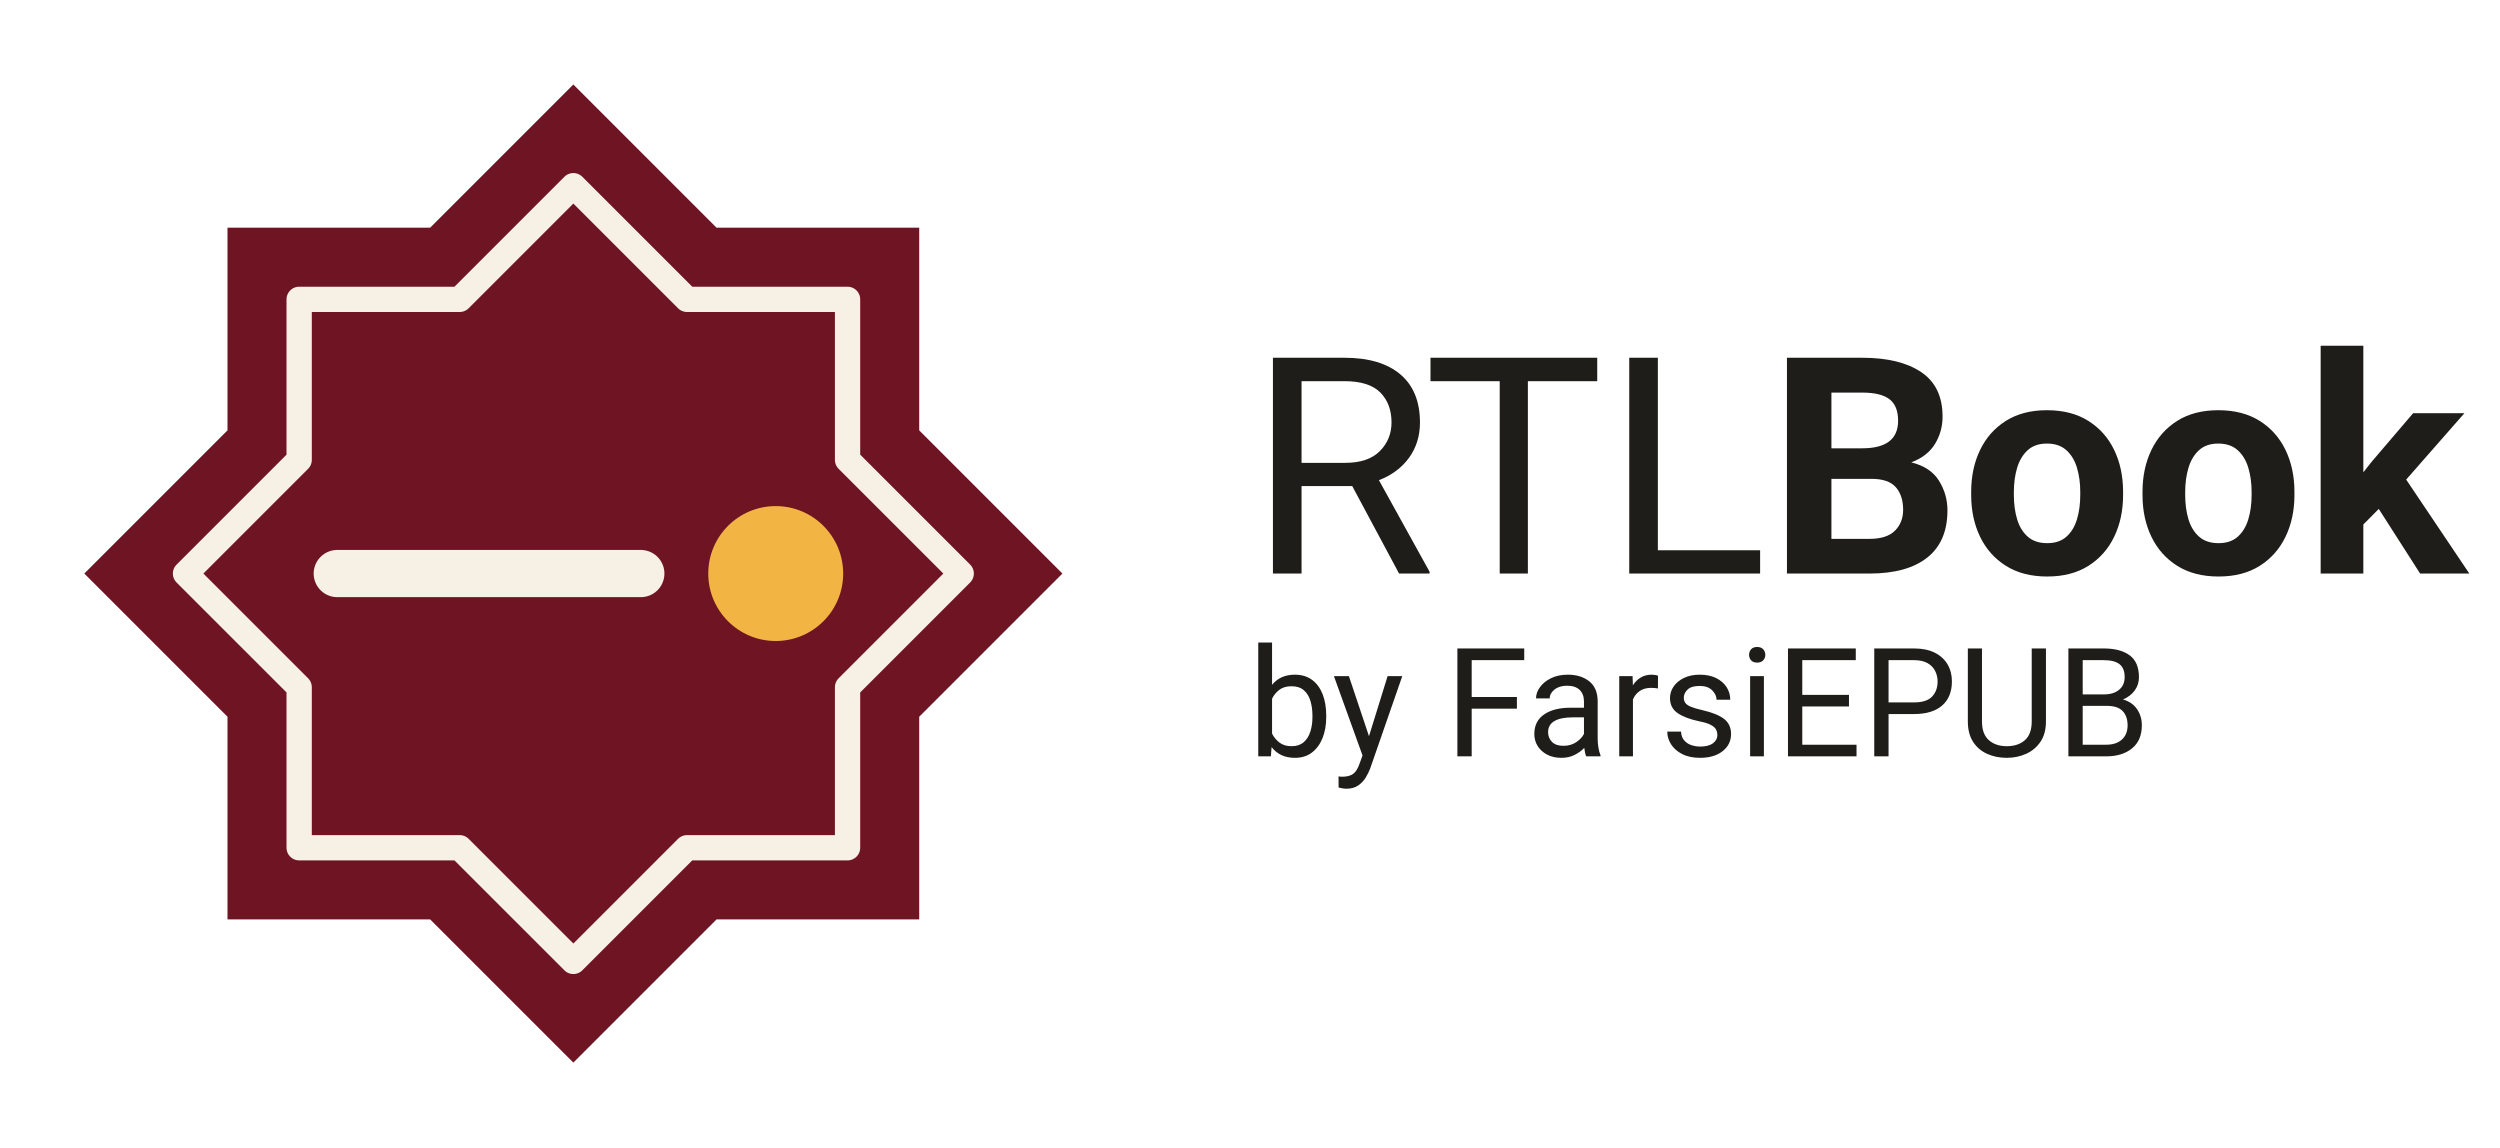
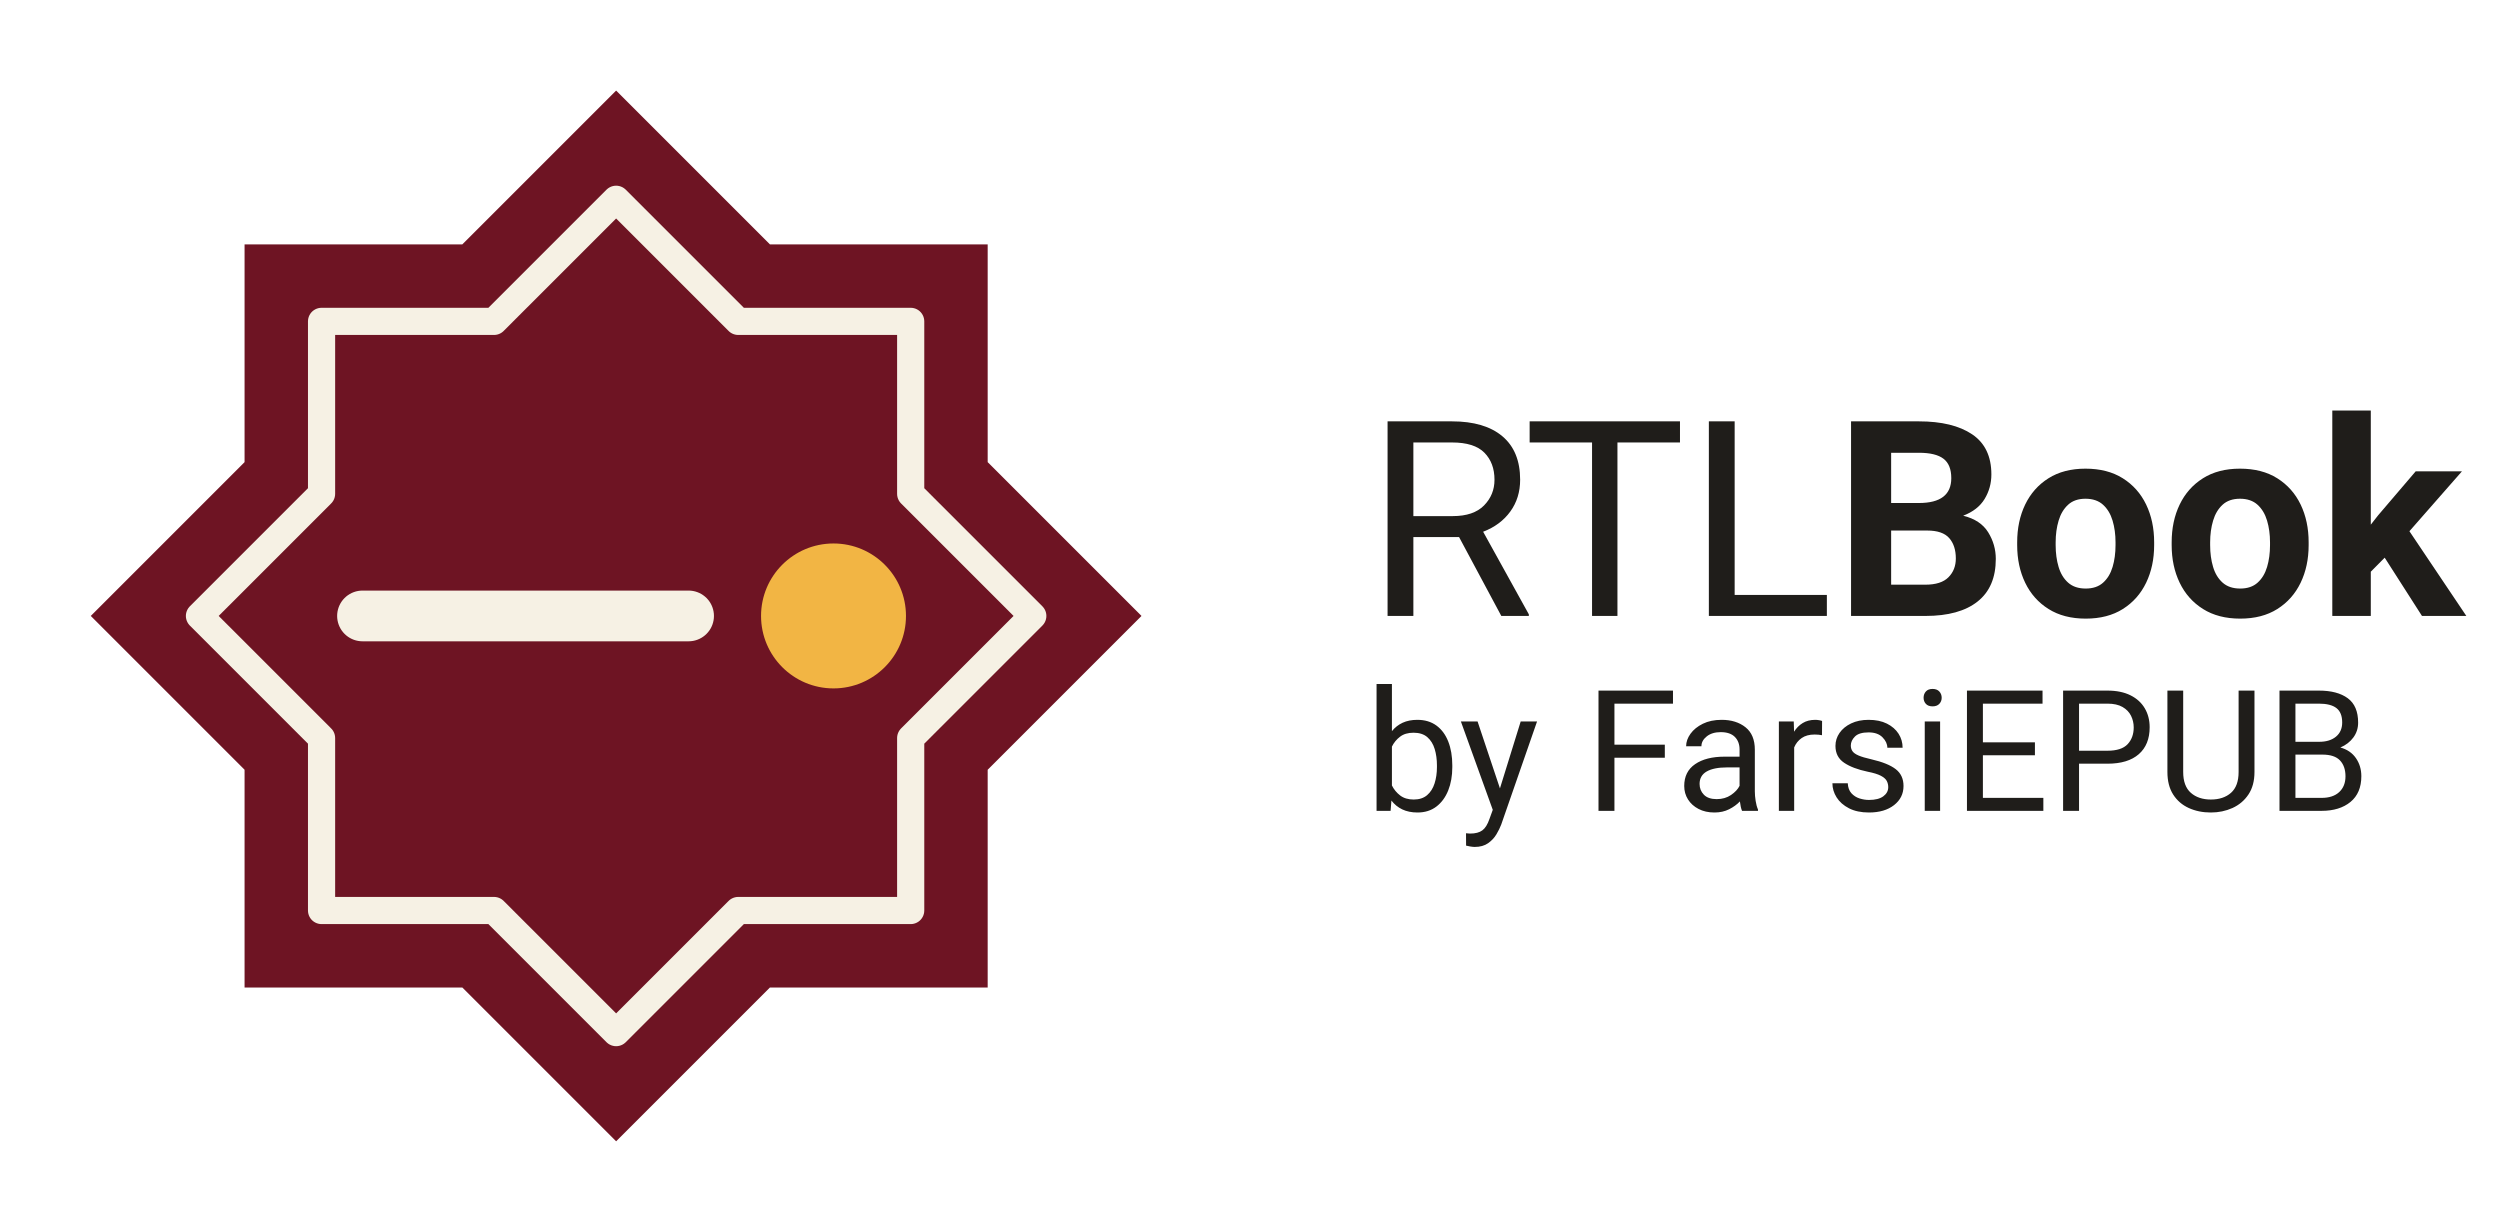
- <svg xmlns="http://www.w3.org/2000/svg" viewBox="-2 -2 148.25 68.00" width="1482" height="680" role="img" aria-label="RTLBook by FarsiEPUB">
+ <svg xmlns="http://www.w3.org/2000/svg" viewBox="-2 -2 137.98 68.00" width="1380" height="680" role="img" aria-label="RTLBook by FarsiEPUB">
  <g transform="translate(0 0)">
    <path d="M32.00 3.00L40.49 11.49L52.51 11.49L52.51 23.51L61.00 32.00L52.51 40.49L52.51 52.51L40.49 52.51L32.00 61.00L23.51 52.51L11.49 52.51L11.49 40.49L3.00 32.00L11.49 23.51L11.49 11.49L23.51 11.49Z" fill="#6E1423" />
    <path d="M32.00 9.00L38.74 15.74L48.26 15.74L48.26 25.26L55.00 32.00L48.26 38.74L48.26 48.26L38.74 48.26L32.00 55.00L25.26 48.26L15.74 48.26L15.74 38.74L9.00 32.00L15.74 25.26L15.74 15.74L25.26 15.74Z" fill="none" stroke="#F6F1E4" stroke-width="1.5" stroke-linejoin="round" />
    <circle cx="44" cy="32" r="5" fill="none" />
    <circle cx="44" cy="32" r="4" fill="#F2B544" />
    <path d="M36 32H18" stroke="#F6F1E4" stroke-width="2.8" stroke-linecap="round" fill="none" />
  </g>
-   <path fill="#1f1d1a" d="M80.965 32.0 78.188 26.814H75.182V32.0H73.485V19.203H77.722Q79.875 19.203 81.04 20.188Q82.204 21.172 82.204 23.044Q82.204 24.239 81.558 25.131Q80.912 26.023 79.77 26.463L82.775 31.895V32.0ZM77.722 20.592H75.182V25.435H77.774Q79.137 25.435 79.827 24.736Q80.517 24.037 80.517 23.044Q80.517 21.937 79.853 21.264Q79.189 20.592 77.722 20.592ZM92.716 19.203V20.592H88.603V32.0H86.933V20.592H82.828V19.203ZM102.375 30.62V32.0H94.614V19.203H96.311V30.62Z" />
-   <path fill="#1f1d1a" d="M108.861 32.0H103.966V19.203H108.431Q110.663 19.203 111.929 20.056Q113.194 20.908 113.194 22.692Q113.194 23.571 112.75 24.305Q112.307 25.039 111.34 25.408Q112.482 25.689 112.983 26.498Q113.484 27.307 113.484 28.247Q113.484 30.102 112.289 31.051Q111.094 32.0 108.861 32.0ZM108.431 21.269H106.603V24.573H108.431Q110.558 24.573 110.558 22.938Q110.558 22.051 110.043 21.66Q109.529 21.269 108.431 21.269ZM110.856 28.221Q110.856 27.377 110.421 26.88Q109.986 26.384 108.976 26.384H106.603V29.943H108.861Q109.89 29.943 110.373 29.456Q110.856 28.968 110.856 28.221ZM114.891 27.342V27.157Q114.891 25.769 115.418 24.674Q115.945 23.58 116.947 22.947Q117.949 22.314 119.382 22.314Q120.832 22.314 121.838 22.947Q122.845 23.58 123.372 24.674Q123.899 25.769 123.899 27.157V27.342Q123.899 28.722 123.372 29.816Q122.845 30.91 121.843 31.543Q120.841 32.176 119.399 32.176Q117.958 32.176 116.952 31.543Q115.945 30.91 115.418 29.816Q114.891 28.722 114.891 27.342ZM117.422 27.157V27.342Q117.422 28.133 117.615 28.779Q117.809 29.425 118.244 29.812Q118.679 30.198 119.399 30.198Q120.111 30.198 120.542 29.812Q120.973 29.425 121.166 28.779Q121.359 28.133 121.359 27.342V27.157Q121.359 26.384 121.166 25.733Q120.973 25.083 120.538 24.688Q120.103 24.292 119.382 24.292Q118.67 24.292 118.239 24.688Q117.809 25.083 117.615 25.733Q117.422 26.384 117.422 27.157ZM125.051 27.342V27.157Q125.051 25.769 125.578 24.674Q126.105 23.58 127.107 22.947Q128.109 22.314 129.542 22.314Q130.992 22.314 131.999 22.947Q133.005 23.58 133.532 24.674Q134.06 25.769 134.06 27.157V27.342Q134.06 28.722 133.532 29.816Q133.005 30.91 132.003 31.543Q131.001 32.176 129.56 32.176Q128.118 32.176 127.112 31.543Q126.105 30.91 125.578 29.816Q125.051 28.722 125.051 27.342ZM127.582 27.157V27.342Q127.582 28.133 127.775 28.779Q127.969 29.425 128.404 29.812Q128.839 30.198 129.56 30.198Q130.271 30.198 130.702 29.812Q131.133 29.425 131.326 28.779Q131.52 28.133 131.52 27.342V27.157Q131.52 26.384 131.326 25.733Q131.133 25.083 130.698 24.688Q130.263 24.292 129.542 24.292Q128.83 24.292 128.399 24.688Q127.969 25.083 127.775 25.733Q127.582 26.384 127.582 27.157ZM141.513 32.0 139.061 28.168 138.146 29.091V32.0H135.615V18.491H138.146V25.997L138.63 25.382L141.1 22.49H144.141L140.687 26.428L144.431 32.0Z" />
-   <path fill="#1f1d1a" d="M76.645 40.423V40.515Q76.645 41.21 76.427 41.755Q76.21 42.299 75.797 42.614Q75.384 42.928 74.795 42.928Q74.329 42.928 73.984 42.763Q73.639 42.598 73.406 42.291L73.362 42.84H72.615V36.09H73.433V38.599Q73.666 38.309 74.002 38.153Q74.338 37.997 74.786 37.997Q75.384 37.997 75.799 38.3Q76.214 38.604 76.43 39.151Q76.645 39.698 76.645 40.423ZM75.828 40.515V40.423Q75.828 39.948 75.709 39.553Q75.59 39.157 75.318 38.92Q75.045 38.683 74.584 38.683Q74.14 38.683 73.863 38.896Q73.586 39.109 73.433 39.421V41.491Q73.591 41.807 73.872 42.023Q74.153 42.238 74.593 42.238Q75.032 42.238 75.305 42.005Q75.577 41.772 75.702 41.379Q75.828 40.986 75.828 40.515ZM77.99 38.085 79.181 41.645 80.284 38.085H81.154L79.247 43.574Q79.159 43.807 78.994 44.086Q78.829 44.365 78.548 44.563Q78.267 44.76 77.836 44.76Q77.739 44.76 77.59 44.734Q77.44 44.708 77.379 44.69L77.375 44.031Q77.41 44.035 77.487 44.042Q77.563 44.048 77.594 44.048Q78.012 44.048 78.242 43.879Q78.473 43.71 78.623 43.271L78.798 42.787L77.102 38.085ZM87.952 39.32V40.014H85.271V42.84H84.423V36.442H88.387V37.136H85.271V39.32ZM92.061 42.84Q92.021 42.752 91.993 42.618Q91.964 42.484 91.947 42.339Q91.718 42.581 91.375 42.754Q91.033 42.928 90.593 42.928Q90.11 42.928 89.747 42.739Q89.385 42.55 89.185 42.231Q88.985 41.913 88.985 41.517Q88.985 40.753 89.565 40.355Q90.145 39.957 91.125 39.957H91.929V39.579Q91.929 39.157 91.677 38.905Q91.424 38.652 90.927 38.652Q90.466 38.652 90.182 38.878Q89.899 39.105 89.899 39.403H89.086Q89.086 39.061 89.319 38.738Q89.552 38.415 89.976 38.206Q90.4 37.997 90.976 37.997Q91.749 37.997 92.246 38.393Q92.742 38.788 92.742 39.588V41.803Q92.742 42.04 92.784 42.308Q92.826 42.576 92.909 42.77V42.84ZM90.712 42.216Q91.151 42.216 91.474 41.996Q91.797 41.777 91.929 41.508V40.528H91.257Q90.558 40.528 90.18 40.746Q89.802 40.964 89.802 41.407Q89.802 41.746 90.031 41.981Q90.259 42.216 90.712 42.216ZM96.319 38.059 96.315 38.815Q96.135 38.779 95.919 38.779Q95.502 38.779 95.234 38.966Q94.966 39.153 94.834 39.465V42.84H94.021V38.085H94.812L94.83 38.63Q95.01 38.34 95.289 38.169Q95.568 37.997 95.959 37.997Q96.047 37.997 96.161 38.017Q96.275 38.037 96.319 38.059ZM99.839 41.579Q99.839 41.403 99.762 41.251Q99.686 41.1 99.45 40.975Q99.215 40.849 98.745 40.757Q97.95 40.59 97.49 40.28Q97.031 39.97 97.031 39.386Q97.031 39.008 97.249 38.694Q97.466 38.38 97.864 38.188Q98.262 37.997 98.793 37.997Q99.365 37.997 99.769 38.199Q100.173 38.402 100.389 38.738Q100.604 39.074 100.604 39.483H99.791Q99.791 39.188 99.534 38.927Q99.277 38.665 98.793 38.665Q98.288 38.665 98.068 38.885Q97.849 39.105 97.849 39.364Q97.849 39.54 97.937 39.667Q98.024 39.795 98.26 39.896Q98.495 39.997 98.943 40.098Q99.822 40.3 100.237 40.621Q100.652 40.942 100.652 41.517Q100.652 42.141 100.149 42.535Q99.646 42.928 98.815 42.928Q98.187 42.928 97.752 42.704Q97.317 42.48 97.093 42.124Q96.869 41.768 96.869 41.372H97.686Q97.704 41.706 97.879 41.902Q98.055 42.097 98.31 42.179Q98.565 42.26 98.815 42.26Q99.312 42.26 99.576 42.067Q99.839 41.873 99.839 41.579ZM101.72 36.824Q101.72 36.626 101.841 36.49Q101.962 36.354 102.199 36.354Q102.432 36.354 102.557 36.49Q102.683 36.626 102.683 36.824Q102.683 37.013 102.557 37.147Q102.432 37.281 102.199 37.281Q101.962 37.281 101.841 37.147Q101.72 37.013 101.72 36.824ZM102.599 38.085V42.84H101.782V38.085ZM108.092 42.15V42.84H104.027V36.442H108.048V37.136H104.875V39.193H107.644V39.882H104.875V42.15ZM111.502 40.331H109.991V42.84H109.143V36.442H111.502Q112.228 36.442 112.729 36.692Q113.229 36.943 113.489 37.384Q113.748 37.826 113.748 38.393Q113.748 39.32 113.17 39.825Q112.592 40.331 111.502 40.331ZM111.502 37.136H109.991V39.641H111.502Q112.25 39.641 112.575 39.294Q112.9 38.946 112.9 38.402Q112.9 38.072 112.757 37.782Q112.614 37.492 112.307 37.314Q111.999 37.136 111.502 37.136ZM118.481 36.442H119.325V40.77Q119.325 41.491 119.004 41.97Q118.683 42.449 118.154 42.688Q117.624 42.928 117.004 42.928Q116.354 42.928 115.829 42.688Q115.304 42.449 114.998 41.97Q114.693 41.491 114.693 40.77V36.442H115.532V40.77Q115.532 41.522 115.939 41.88Q116.345 42.238 117.004 42.238Q117.672 42.238 118.077 41.88Q118.481 41.522 118.481 40.77ZM122.897 42.84H120.656V36.442H122.752Q123.737 36.442 124.288 36.848Q124.84 37.255 124.84 38.147Q124.84 38.59 124.587 38.935Q124.334 39.28 123.895 39.469Q124.436 39.619 124.723 40.036Q125.011 40.454 125.011 40.994Q125.011 41.891 124.433 42.365Q123.855 42.84 122.897 42.84ZM122.752 37.136H121.504V39.166H122.779Q123.328 39.166 123.66 38.894Q123.992 38.621 123.992 38.138Q123.992 37.611 123.686 37.373Q123.381 37.136 122.752 37.136ZM124.167 41.003Q124.167 40.467 123.875 40.157Q123.583 39.847 122.937 39.847H121.504V42.15H122.897Q123.5 42.15 123.833 41.84Q124.167 41.53 124.167 41.003Z" />
+   <path fill="#1f1d1a" d="M80.862 32.0 78.531 27.647H76.008V32.0H74.584V21.259H78.14Q79.947 21.259 80.925 22.085Q81.902 22.911 81.902 24.483Q81.902 25.486 81.36 26.235Q80.818 26.984 79.859 27.352L82.382 31.911V32.0ZM78.14 22.424H76.008V26.489H78.184Q79.328 26.489 79.907 25.903Q80.486 25.316 80.486 24.483Q80.486 23.553 79.929 22.989Q79.372 22.424 78.14 22.424ZM90.725 21.259V22.424H87.273V32.0H85.871V22.424H82.426V21.259ZM98.833 30.842V32.0H92.319V21.259H93.743V30.842Z" />
+   <path fill="#1f1d1a" d="M104.277 32.0H100.168V21.259H103.916Q105.789 21.259 106.852 21.974Q107.914 22.69 107.914 24.188Q107.914 24.925 107.542 25.541Q107.169 26.157 106.357 26.467Q107.317 26.703 107.737 27.382Q108.158 28.061 108.158 28.85Q108.158 30.407 107.154 31.203Q106.151 32.0 104.277 32.0ZM103.916 22.993H102.381V25.766H103.916Q105.701 25.766 105.701 24.394Q105.701 23.649 105.269 23.321Q104.838 22.993 103.916 22.993ZM105.952 28.828Q105.952 28.12 105.587 27.703Q105.221 27.286 104.373 27.286H102.381V30.274H104.277Q105.14 30.274 105.546 29.864Q105.952 29.455 105.952 28.828ZM109.338 28.09V27.935Q109.338 26.77 109.78 25.851Q110.223 24.933 111.064 24.402Q111.905 23.87 113.108 23.87Q114.325 23.87 115.169 24.402Q116.014 24.933 116.457 25.851Q116.899 26.77 116.899 27.935V28.09Q116.899 29.248 116.457 30.167Q116.014 31.085 115.173 31.616Q114.332 32.148 113.122 32.148Q111.912 32.148 111.068 31.616Q110.223 31.085 109.78 30.167Q109.338 29.248 109.338 28.09ZM111.462 27.935V28.09Q111.462 28.754 111.625 29.296Q111.787 29.839 112.152 30.163Q112.517 30.488 113.122 30.488Q113.72 30.488 114.081 30.163Q114.443 29.839 114.605 29.296Q114.767 28.754 114.767 28.09V27.935Q114.767 27.286 114.605 26.74Q114.443 26.194 114.078 25.862Q113.712 25.53 113.108 25.53Q112.51 25.53 112.149 25.862Q111.787 26.194 111.625 26.74Q111.462 27.286 111.462 27.935ZM117.866 28.09V27.935Q117.866 26.77 118.308 25.851Q118.751 24.933 119.592 24.402Q120.433 23.87 121.636 23.87Q122.853 23.87 123.697 24.402Q124.542 24.933 124.985 25.851Q125.427 26.77 125.427 27.935V28.09Q125.427 29.248 124.985 30.167Q124.542 31.085 123.701 31.616Q122.86 32.148 121.65 32.148Q120.44 32.148 119.596 31.616Q118.751 31.085 118.308 30.167Q117.866 29.248 117.866 28.09ZM119.99 27.935V28.09Q119.99 28.754 120.153 29.296Q120.315 29.839 120.68 30.163Q121.045 30.488 121.65 30.488Q122.248 30.488 122.609 30.163Q122.971 29.839 123.133 29.296Q123.295 28.754 123.295 28.09V27.935Q123.295 27.286 123.133 26.74Q122.971 26.194 122.606 25.862Q122.24 25.53 121.636 25.53Q121.038 25.53 120.676 25.862Q120.315 26.194 120.153 26.74Q119.99 27.286 119.99 27.935ZM131.683 32.0 129.625 28.784 128.858 29.558V32.0H126.733V20.661H128.858V26.961L129.263 26.445L131.336 24.018H133.889L130.99 27.323L134.132 32.0Z" />
+   <path fill="#1f1d1a" d="M78.157 40.251V40.347Q78.157 41.068 77.931 41.633Q77.705 42.198 77.277 42.524Q76.848 42.85 76.237 42.85Q75.754 42.85 75.396 42.679Q75.038 42.508 74.796 42.189L74.751 42.759H73.976V35.756H74.824V38.359Q75.065 38.058 75.414 37.896Q75.763 37.735 76.228 37.735Q76.848 37.735 77.279 38.049Q77.71 38.364 77.933 38.931Q78.157 39.499 78.157 40.251ZM77.309 40.347V40.251Q77.309 39.759 77.186 39.349Q77.062 38.938 76.78 38.692Q76.497 38.446 76.018 38.446Q75.558 38.446 75.271 38.667Q74.983 38.888 74.824 39.212V41.359Q74.988 41.688 75.28 41.911Q75.572 42.134 76.027 42.134Q76.483 42.134 76.766 41.893Q77.049 41.651 77.179 41.243Q77.309 40.835 77.309 40.347ZM79.552 37.826 80.787 41.519 81.932 37.826H82.835L80.856 43.52Q80.765 43.762 80.594 44.052Q80.423 44.341 80.131 44.546Q79.839 44.751 79.392 44.751Q79.292 44.751 79.137 44.724Q78.982 44.697 78.918 44.678L78.914 43.995Q78.95 43.999 79.03 44.006Q79.11 44.013 79.141 44.013Q79.575 44.013 79.814 43.837Q80.053 43.662 80.208 43.206L80.391 42.704L78.631 37.826ZM89.888 39.107V39.827H87.107V42.759H86.227V36.121H90.339V36.841H87.107V39.107ZM94.151 42.759Q94.11 42.668 94.08 42.529Q94.05 42.39 94.032 42.239Q93.795 42.49 93.439 42.67Q93.084 42.85 92.628 42.85Q92.126 42.85 91.75 42.654Q91.374 42.458 91.167 42.128Q90.959 41.797 90.959 41.387Q90.959 40.593 91.561 40.181Q92.163 39.768 93.18 39.768H94.014V39.376Q94.014 38.938 93.752 38.676Q93.49 38.414 92.974 38.414Q92.496 38.414 92.202 38.649Q91.908 38.884 91.908 39.194H91.064Q91.064 38.838 91.306 38.503Q91.547 38.168 91.987 37.951Q92.427 37.735 93.025 37.735Q93.827 37.735 94.342 38.145Q94.857 38.555 94.857 39.385V41.683Q94.857 41.929 94.901 42.207Q94.944 42.485 95.031 42.686V42.759ZM92.751 42.112Q93.207 42.112 93.542 41.884Q93.877 41.656 94.014 41.378V40.361H93.316Q92.591 40.361 92.199 40.586Q91.807 40.812 91.807 41.273Q91.807 41.624 92.044 41.868Q92.281 42.112 92.751 42.112ZM98.569 37.798 98.564 38.583Q98.377 38.546 98.154 38.546Q97.721 38.546 97.443 38.74Q97.164 38.934 97.028 39.257V42.759H96.184V37.826H97.005L97.023 38.391Q97.21 38.09 97.5 37.912Q97.789 37.735 98.195 37.735Q98.286 37.735 98.405 37.755Q98.523 37.776 98.569 37.798ZM102.221 41.45Q102.221 41.268 102.141 41.111Q102.061 40.954 101.817 40.824Q101.573 40.694 101.085 40.598Q100.26 40.425 99.784 40.103Q99.307 39.782 99.307 39.175Q99.307 38.783 99.533 38.457Q99.759 38.131 100.171 37.933Q100.584 37.735 101.136 37.735Q101.728 37.735 102.148 37.944Q102.567 38.154 102.791 38.503Q103.014 38.852 103.014 39.276H102.171Q102.171 38.97 101.904 38.699Q101.637 38.428 101.136 38.428Q100.611 38.428 100.383 38.656Q100.155 38.884 100.155 39.153Q100.155 39.335 100.247 39.467Q100.338 39.599 100.582 39.704Q100.826 39.809 101.291 39.914Q102.202 40.124 102.633 40.457Q103.064 40.789 103.064 41.387Q103.064 42.034 102.542 42.442Q102.02 42.85 101.158 42.85Q100.506 42.85 100.055 42.618Q99.604 42.385 99.371 42.016Q99.139 41.647 99.139 41.236H99.987Q100.005 41.583 100.187 41.786Q100.37 41.988 100.634 42.073Q100.899 42.157 101.158 42.157Q101.674 42.157 101.947 41.957Q102.221 41.756 102.221 41.45ZM104.172 36.517Q104.172 36.312 104.297 36.171Q104.423 36.029 104.669 36.029Q104.911 36.029 105.041 36.171Q105.171 36.312 105.171 36.517Q105.171 36.713 105.041 36.852Q104.911 36.991 104.669 36.991Q104.423 36.991 104.297 36.852Q104.172 36.713 104.172 36.517ZM105.084 37.826V42.759H104.236V37.826ZM110.783 42.043V42.759H106.566V36.121H110.738V36.841H107.446V38.975H110.318V39.691H107.446V42.043ZM114.321 40.156H112.753V42.759H111.873V36.121H114.321Q115.073 36.121 115.593 36.381Q116.113 36.64 116.382 37.099Q116.651 37.557 116.651 38.145Q116.651 39.107 116.051 39.631Q115.452 40.156 114.321 40.156ZM114.321 36.841H112.753V39.44H114.321Q115.096 39.44 115.434 39.08Q115.771 38.719 115.771 38.154Q115.771 37.812 115.623 37.511Q115.475 37.21 115.155 37.026Q114.836 36.841 114.321 36.841ZM121.561 36.121H122.437V40.612Q122.437 41.359 122.104 41.856Q121.771 42.353 121.222 42.602Q120.672 42.85 120.029 42.85Q119.355 42.85 118.81 42.602Q118.265 42.353 117.948 41.856Q117.631 41.359 117.631 40.612V36.121H118.502V40.612Q118.502 41.391 118.924 41.763Q119.346 42.134 120.029 42.134Q120.722 42.134 121.142 41.763Q121.561 41.391 121.561 40.612ZM126.143 42.759H123.818V36.121H125.993Q127.014 36.121 127.586 36.542Q128.159 36.964 128.159 37.89Q128.159 38.35 127.896 38.708Q127.634 39.066 127.178 39.262Q127.739 39.417 128.038 39.85Q128.336 40.283 128.336 40.844Q128.336 41.774 127.737 42.267Q127.137 42.759 126.143 42.759ZM125.993 36.841H124.698V38.947H126.02Q126.59 38.947 126.934 38.665Q127.279 38.382 127.279 37.881Q127.279 37.333 126.962 37.087Q126.645 36.841 125.993 36.841ZM127.461 40.853Q127.461 40.297 127.158 39.976Q126.855 39.654 126.184 39.654H124.698V42.043H126.143Q126.768 42.043 127.115 41.722Q127.461 41.4 127.461 40.853Z" />
</svg>
